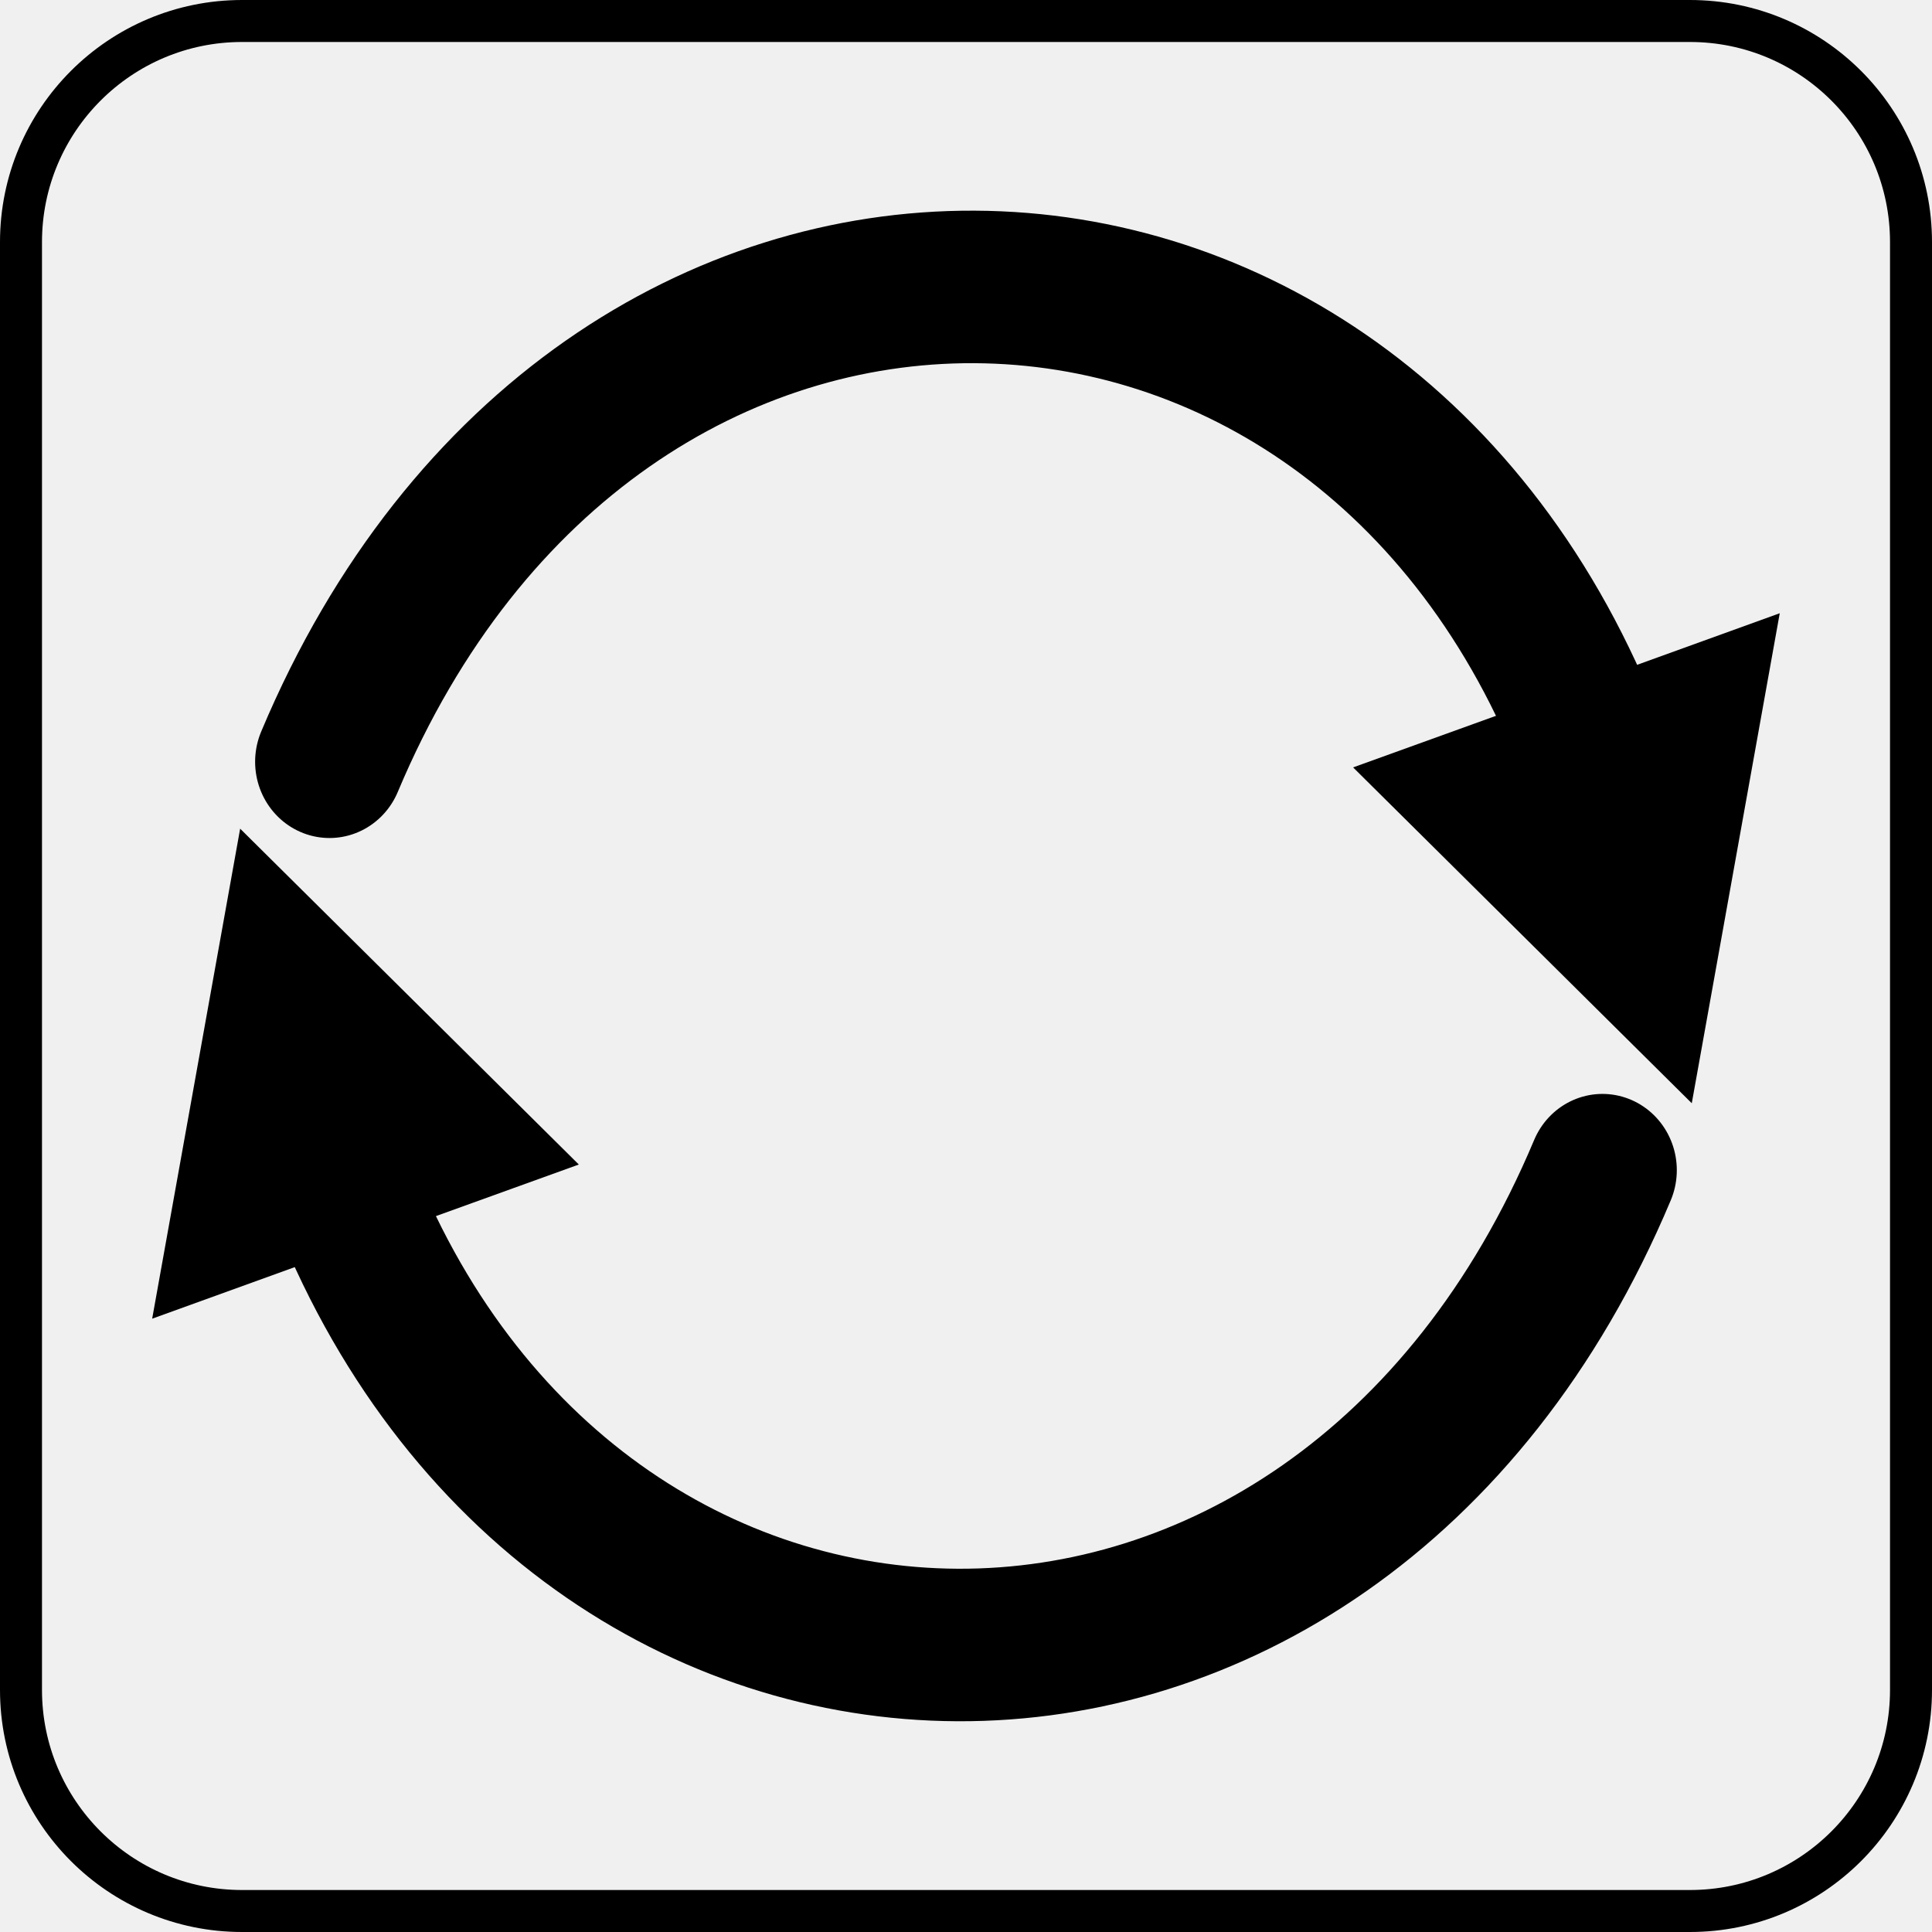
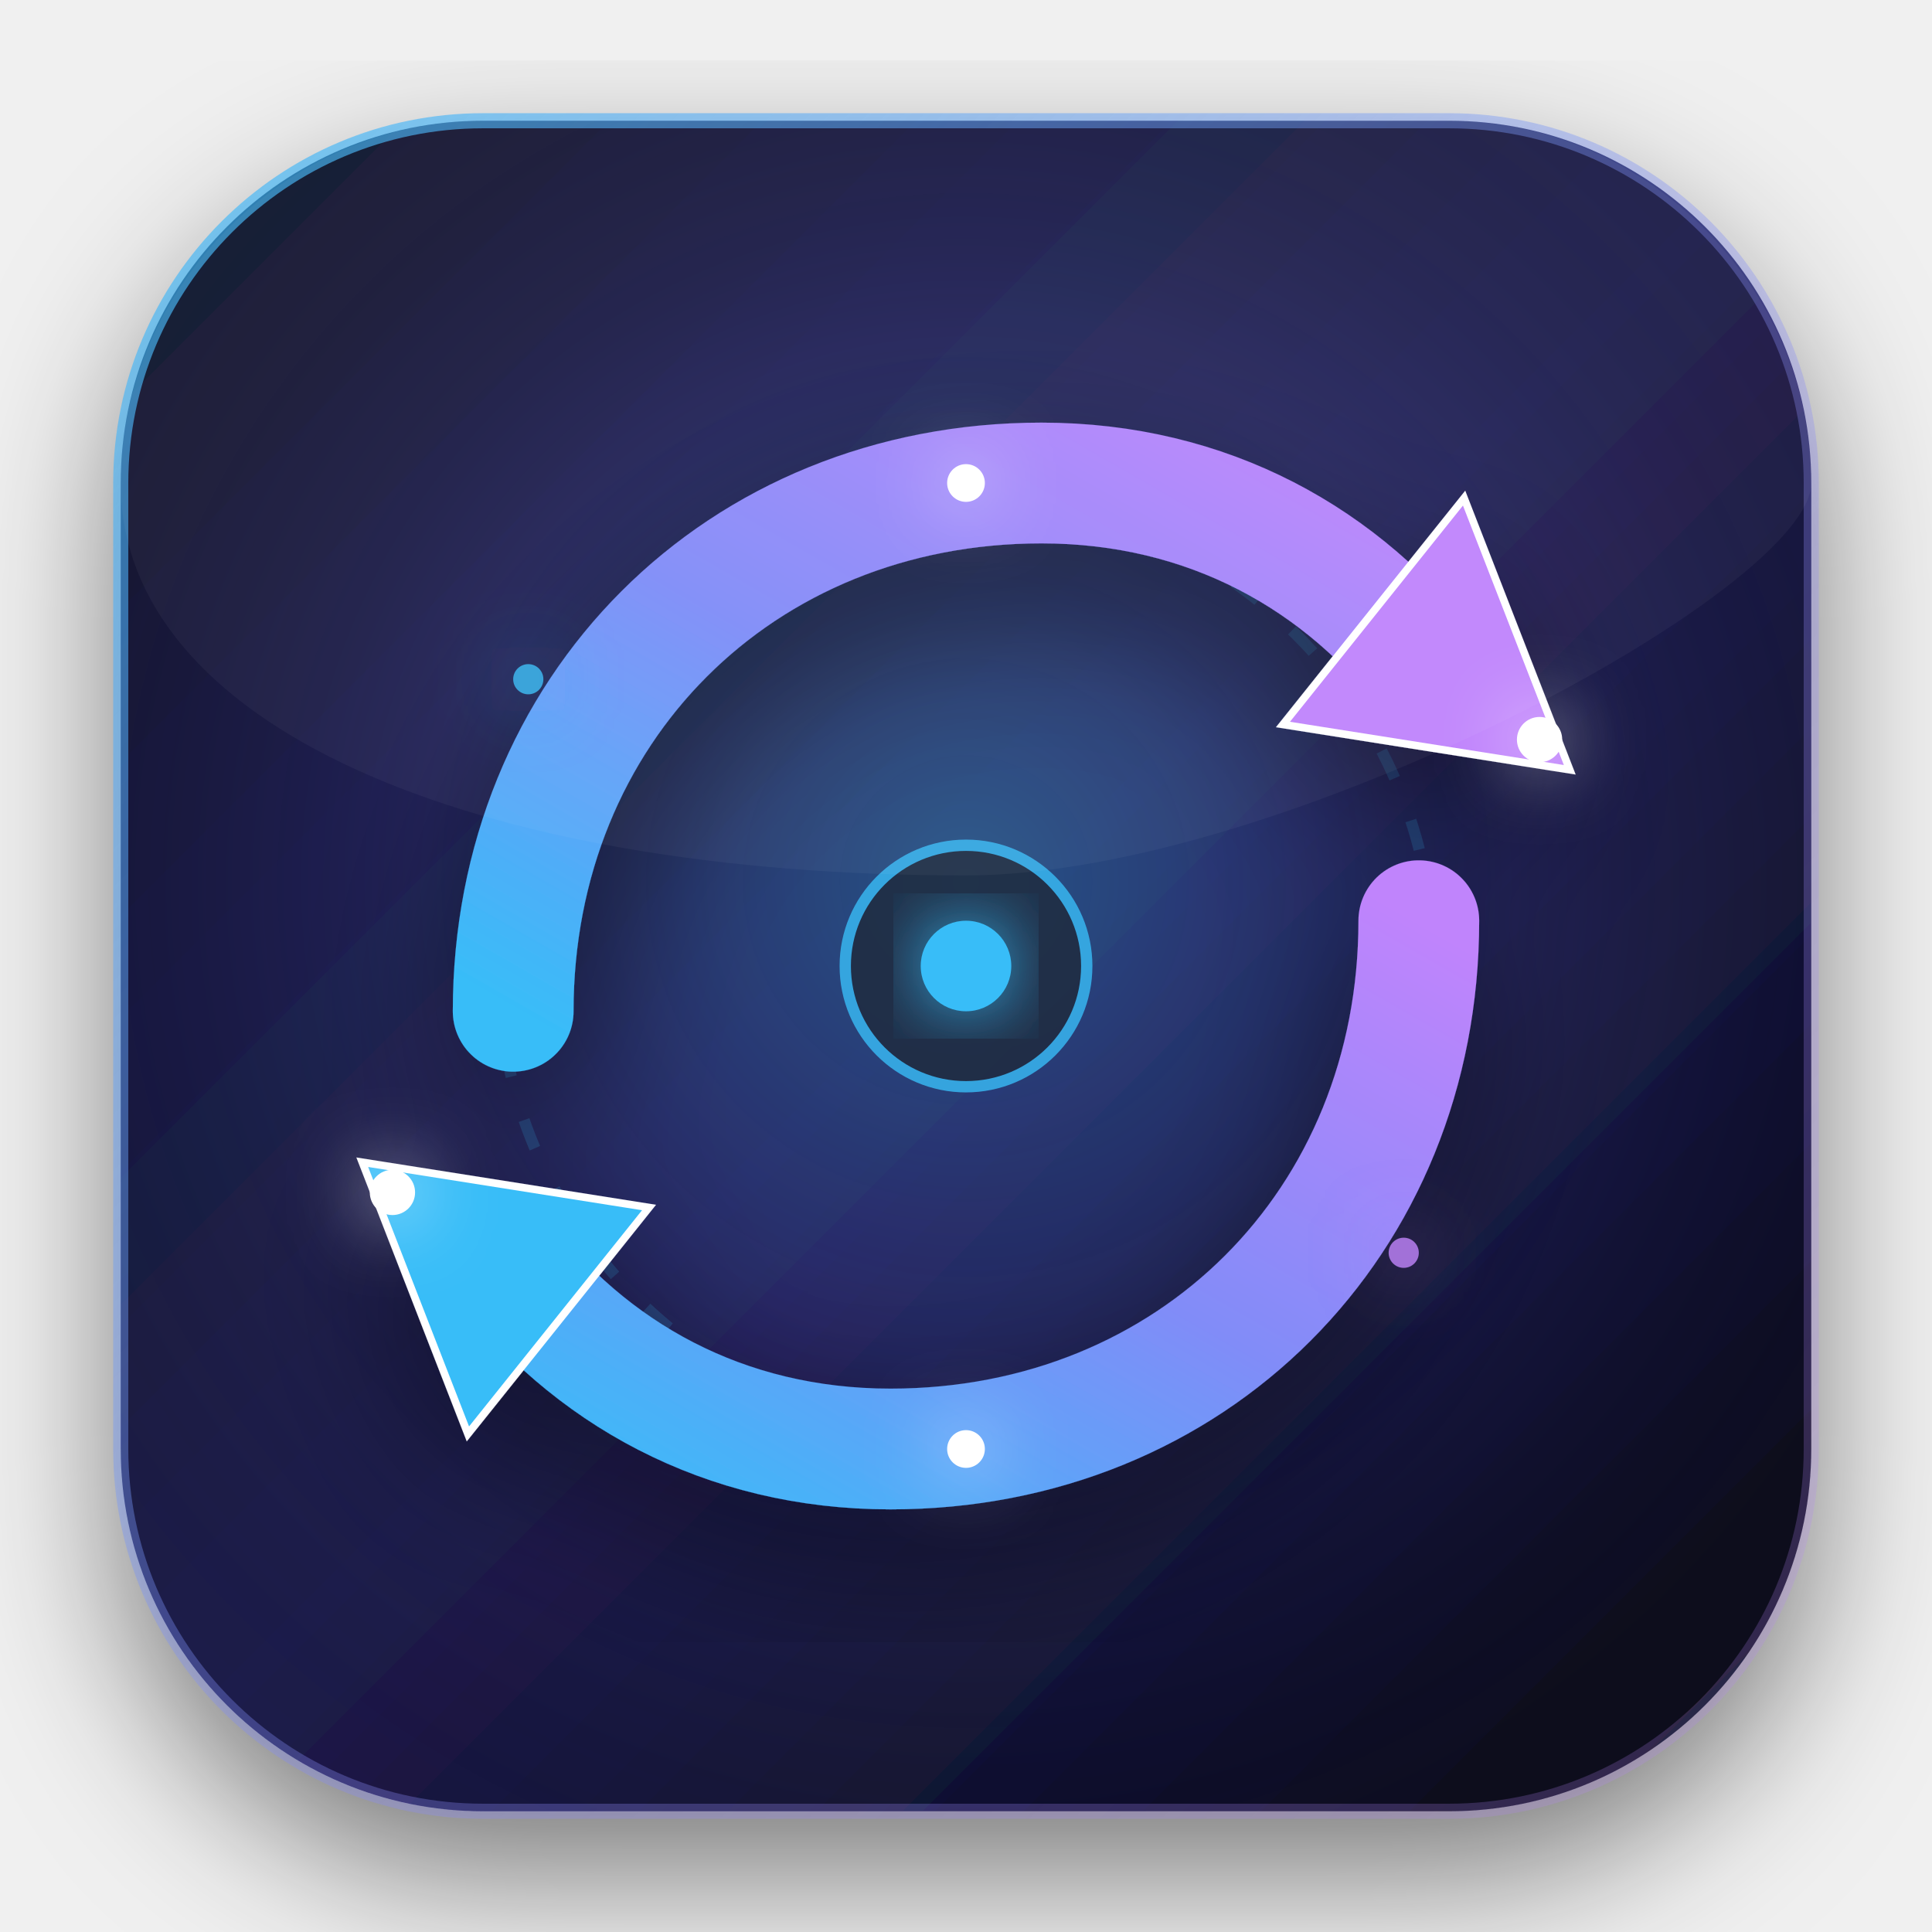
- <svg xmlns="http://www.w3.org/2000/svg" width="32" height="32" viewBox="0 0 8.467 8.467" version="1.1" id="svg8">
-   <defs id="defs2">
-     <marker style="overflow:visible;" id="Arrow1Lend" refX="0.0" refY="0.0" orient="auto">
-       <path transform="scale(0.8) rotate(180) translate(12.5,0)" style="fill-rule:evenodd;stroke:#000000;stroke-width:1pt;stroke-opacity:1;fill:#000000;fill-opacity:1" d="M 0.0,0.0 L 5.0,-5.0 L -12.5,0.0 L 5.0,5.0 L 0.0,0.0 z " id="path840" />
-     </marker>
-     <marker style="overflow:visible;" id="Arrow2Lend" refX="0.0" refY="0.0" orient="auto">
-       <path transform="scale(1.1) rotate(180) translate(1,0)" d="M 8.719,4.034 L -2.207,0.016 L 8.719,-4.002 C 6.973,-1.63 6.983,1.616 8.719,4.034 z " style="fill-rule:evenodd;stroke-width:0.625;stroke-linejoin:round;stroke:#000000;stroke-opacity:1;fill:#000000;fill-opacity:1" id="path858" />
-     </marker>
+ <svg xmlns="http://www.w3.org/2000/svg" viewBox="0 0 256 256" width="256" height="256">
+   <defs>
+     <linearGradient id="bgRefresh" x1="0%" y1="0%" x2="100%" y2="100%">
+       <stop offset="0%" stop-color="#0f172a" />
+       <stop offset="50%" stop-color="#1e1b4b" />
+       <stop offset="100%" stop-color="#030712" />
+     </linearGradient>
+     <radialGradient id="glowRefresh" cx="50%" cy="45%" r="65%">
+       <stop offset="0%" stop-color="#38bdf8" stop-opacity="0.35" />
+       <stop offset="50%" stop-color="#6366f1" stop-opacity="0.15" />
+       <stop offset="100%" stop-color="#000000" stop-opacity="0" />
+     </radialGradient>
+     <linearGradient id="borderRefresh" x1="0%" y1="0%" x2="100%" y2="100%">
+       <stop offset="0%" stop-color="#38bdf8" stop-opacity="0.7" />
+       <stop offset="50%" stop-color="#818cf8" stop-opacity="0.35" />
+       <stop offset="100%" stop-color="#c084fc" stop-opacity="0.2" />
+     </linearGradient>
+     <linearGradient id="arrowGradTop" x1="0%" y1="100%" x2="100%" y2="0%">
+       <stop offset="0%" stop-color="#38bdf8" />
+       <stop offset="50%" stop-color="#818cf8" />
+       <stop offset="100%" stop-color="#c084fc" />
+     </linearGradient>
+     <linearGradient id="arrowGradBottom" x1="100%" y1="0%" x2="0%" y2="100%">
+       <stop offset="0%" stop-color="#c084fc" />
+       <stop offset="50%" stop-color="#818cf8" />
+       <stop offset="100%" stop-color="#38bdf8" />
+     </linearGradient>
+     <filter id="shadowRefresh" x="-20%" y="-20%" width="140%" height="140%">
+       <feDropShadow dx="0" dy="8" stdDeviation="10" flood-color="#000000" flood-opacity="0.5" />
+     </filter>
+     <filter id="glowFilterRefresh" x="-30%" y="-30%" width="160%" height="160%">
+       <feGaussianBlur stdDeviation="5" result="blur" />
+       <feComposite in="SourceGraphic" in2="blur" operator="over" />
+     </filter>
  </defs>
-   <g id="layer1">
-     <g id="g866" transform="matrix(0.8147946,0,0,0.8355012,0.6259158,0.8318833)">
-       <g id="g1245" style="stroke-width:0.8;stroke-miterlimit:4;stroke-dasharray:none">
-         <path style="fill:none;stroke:#000000;stroke-width:0.8;stroke-linecap:round;stroke-linejoin:miter;stroke-miterlimit:4;stroke-dasharray:none;stroke-opacity:1" d="M 1.004,3 C 2.453,-0.364 6.539,-0.258 7.796,2.941" id="path833" />
-         <path style="fill:#000000;fill-opacity:1;stroke:#000000;stroke-width:0.8;stroke-linecap:butt;stroke-linejoin:miter;stroke-miterlimit:4;stroke-dasharray:none;stroke-opacity:1" d="M 8.073,3.985 7.253,3.192 7.77,3.01 8.286,2.828 Z" id="path1217" />
-       </g>
-       <g id="g1245-8" transform="rotate(180,4.427395,4.071149)" style="stroke-width:0.8;stroke-miterlimit:4;stroke-dasharray:none">
-         <path style="fill:none;stroke:#000000;stroke-width:0.8;stroke-linecap:round;stroke-linejoin:miter;stroke-miterlimit:4;stroke-dasharray:none;stroke-opacity:1" d="M 1.004,3 C 2.453,-0.364 6.539,-0.258 7.796,2.941" id="path833-5" />
-         <path style="fill:#000000;fill-opacity:1;stroke:#000000;stroke-width:0.8;stroke-linecap:butt;stroke-linejoin:miter;stroke-miterlimit:4;stroke-dasharray:none;stroke-opacity:1" d="M 8.073,3.985 7.253,3.192 7.77,3.01 8.286,2.828 Z" id="path1217-4" />
-       </g>
-     </g>
-     <rect style="fill:none;stroke:#000000;stroke-width:0.184;stroke-linecap:round;stroke-linejoin:round;stroke-miterlimit:4;stroke-dasharray:none;stop-color:#000000" id="rect870" width="8.283" height="8.283" x="0.092" y="0.092" ry="0.969" />
+   <rect x="16" y="16" width="224" height="224" rx="48" fill="url(#bgRefresh)" filter="url(#shadowRefresh)" />
+   <rect x="16" y="16" width="224" height="224" rx="48" fill="url(#glowRefresh)" />
+   <rect x="16" y="16" width="224" height="224" rx="48" fill="none" stroke="url(#borderRefresh)" stroke-width="2" />
+   <circle cx="128" cy="128" r="62" fill="none" stroke="#38bdf8" stroke-width="1.5" stroke-dasharray="4,6" opacity="0.2" />
+   <circle cx="128" cy="128" r="16" fill="#1e293b" stroke="#38bdf8" stroke-width="1.5" opacity="0.8" />
+   <circle cx="128" cy="128" r="6" fill="#38bdf8" filter="url(#glowFilterRefresh)" />
+   <g filter="url(#shadowRefresh)">
+     <path d="M 68 134 C 68 94 98 64 138 64 C 160 64 178 74 190 90" fill="none" stroke="url(#arrowGradTop)" stroke-width="16" stroke-linecap="round" />
+     <polygon points="194,66 208,102 170,96" fill="#c084fc" stroke="#ffffff" stroke-width="1" />
+     <path d="M 188 122 C 188 162 158 192 118 192 C 96 192 78 182 66 166" fill="none" stroke="url(#arrowGradBottom)" stroke-width="16" stroke-linecap="round" />
+     <polygon points="62,190 48,154 86,160" fill="#38bdf8" stroke="#ffffff" stroke-width="1" />
  </g>
+   <g filter="url(#glowFilterRefresh)">
+     <circle cx="128" cy="64" r="2.5" fill="#ffffff" />
+     <circle cx="204" cy="98" r="3" fill="#ffffff" />
+     <circle cx="128" cy="192" r="2.5" fill="#ffffff" />
+     <circle cx="52" cy="158" r="3" fill="#ffffff" />
+     <circle cx="70" cy="90" r="2" fill="#38bdf8" opacity="0.8" />
+     <circle cx="186" cy="166" r="2" fill="#c084fc" opacity="0.8" />
+   </g>
+   <path d="M 16 64 C 16 38 38 16 64 16 L 192 16 C 218 16 240 38 240 64 C 240 78 170 116 128 116 C 62 116 16 96 16 64 Z" fill="#ffffff" opacity="0.04" />
</svg>
